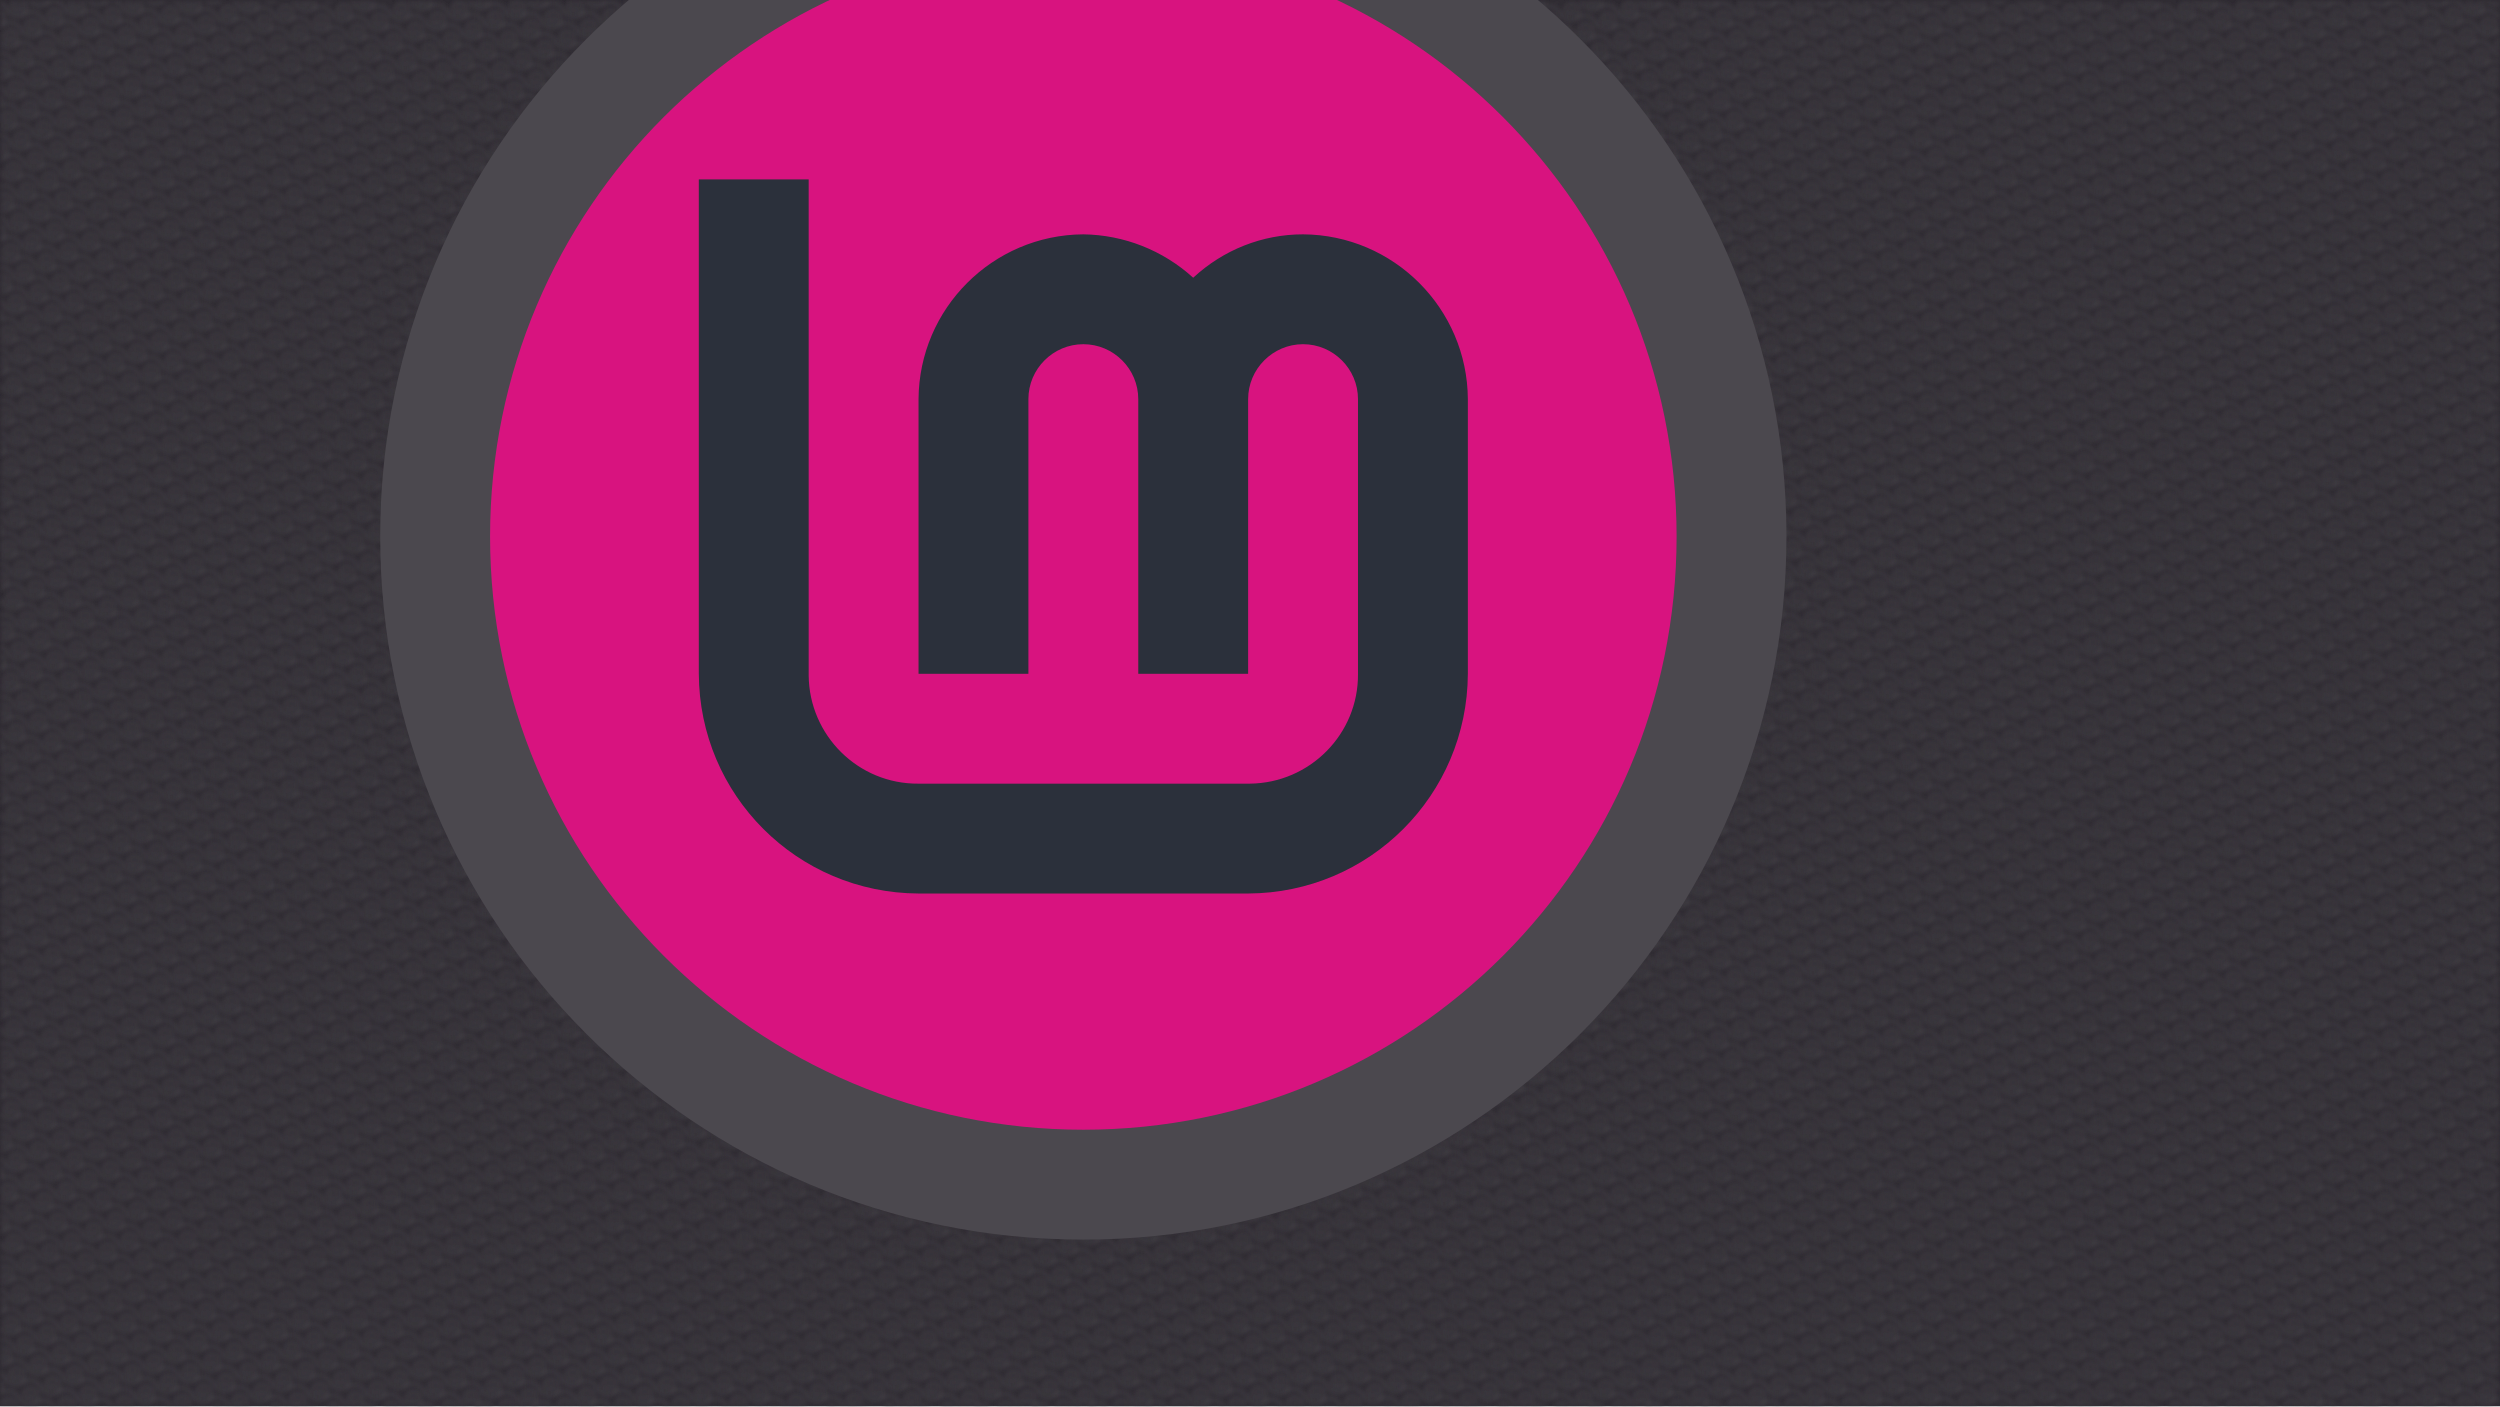
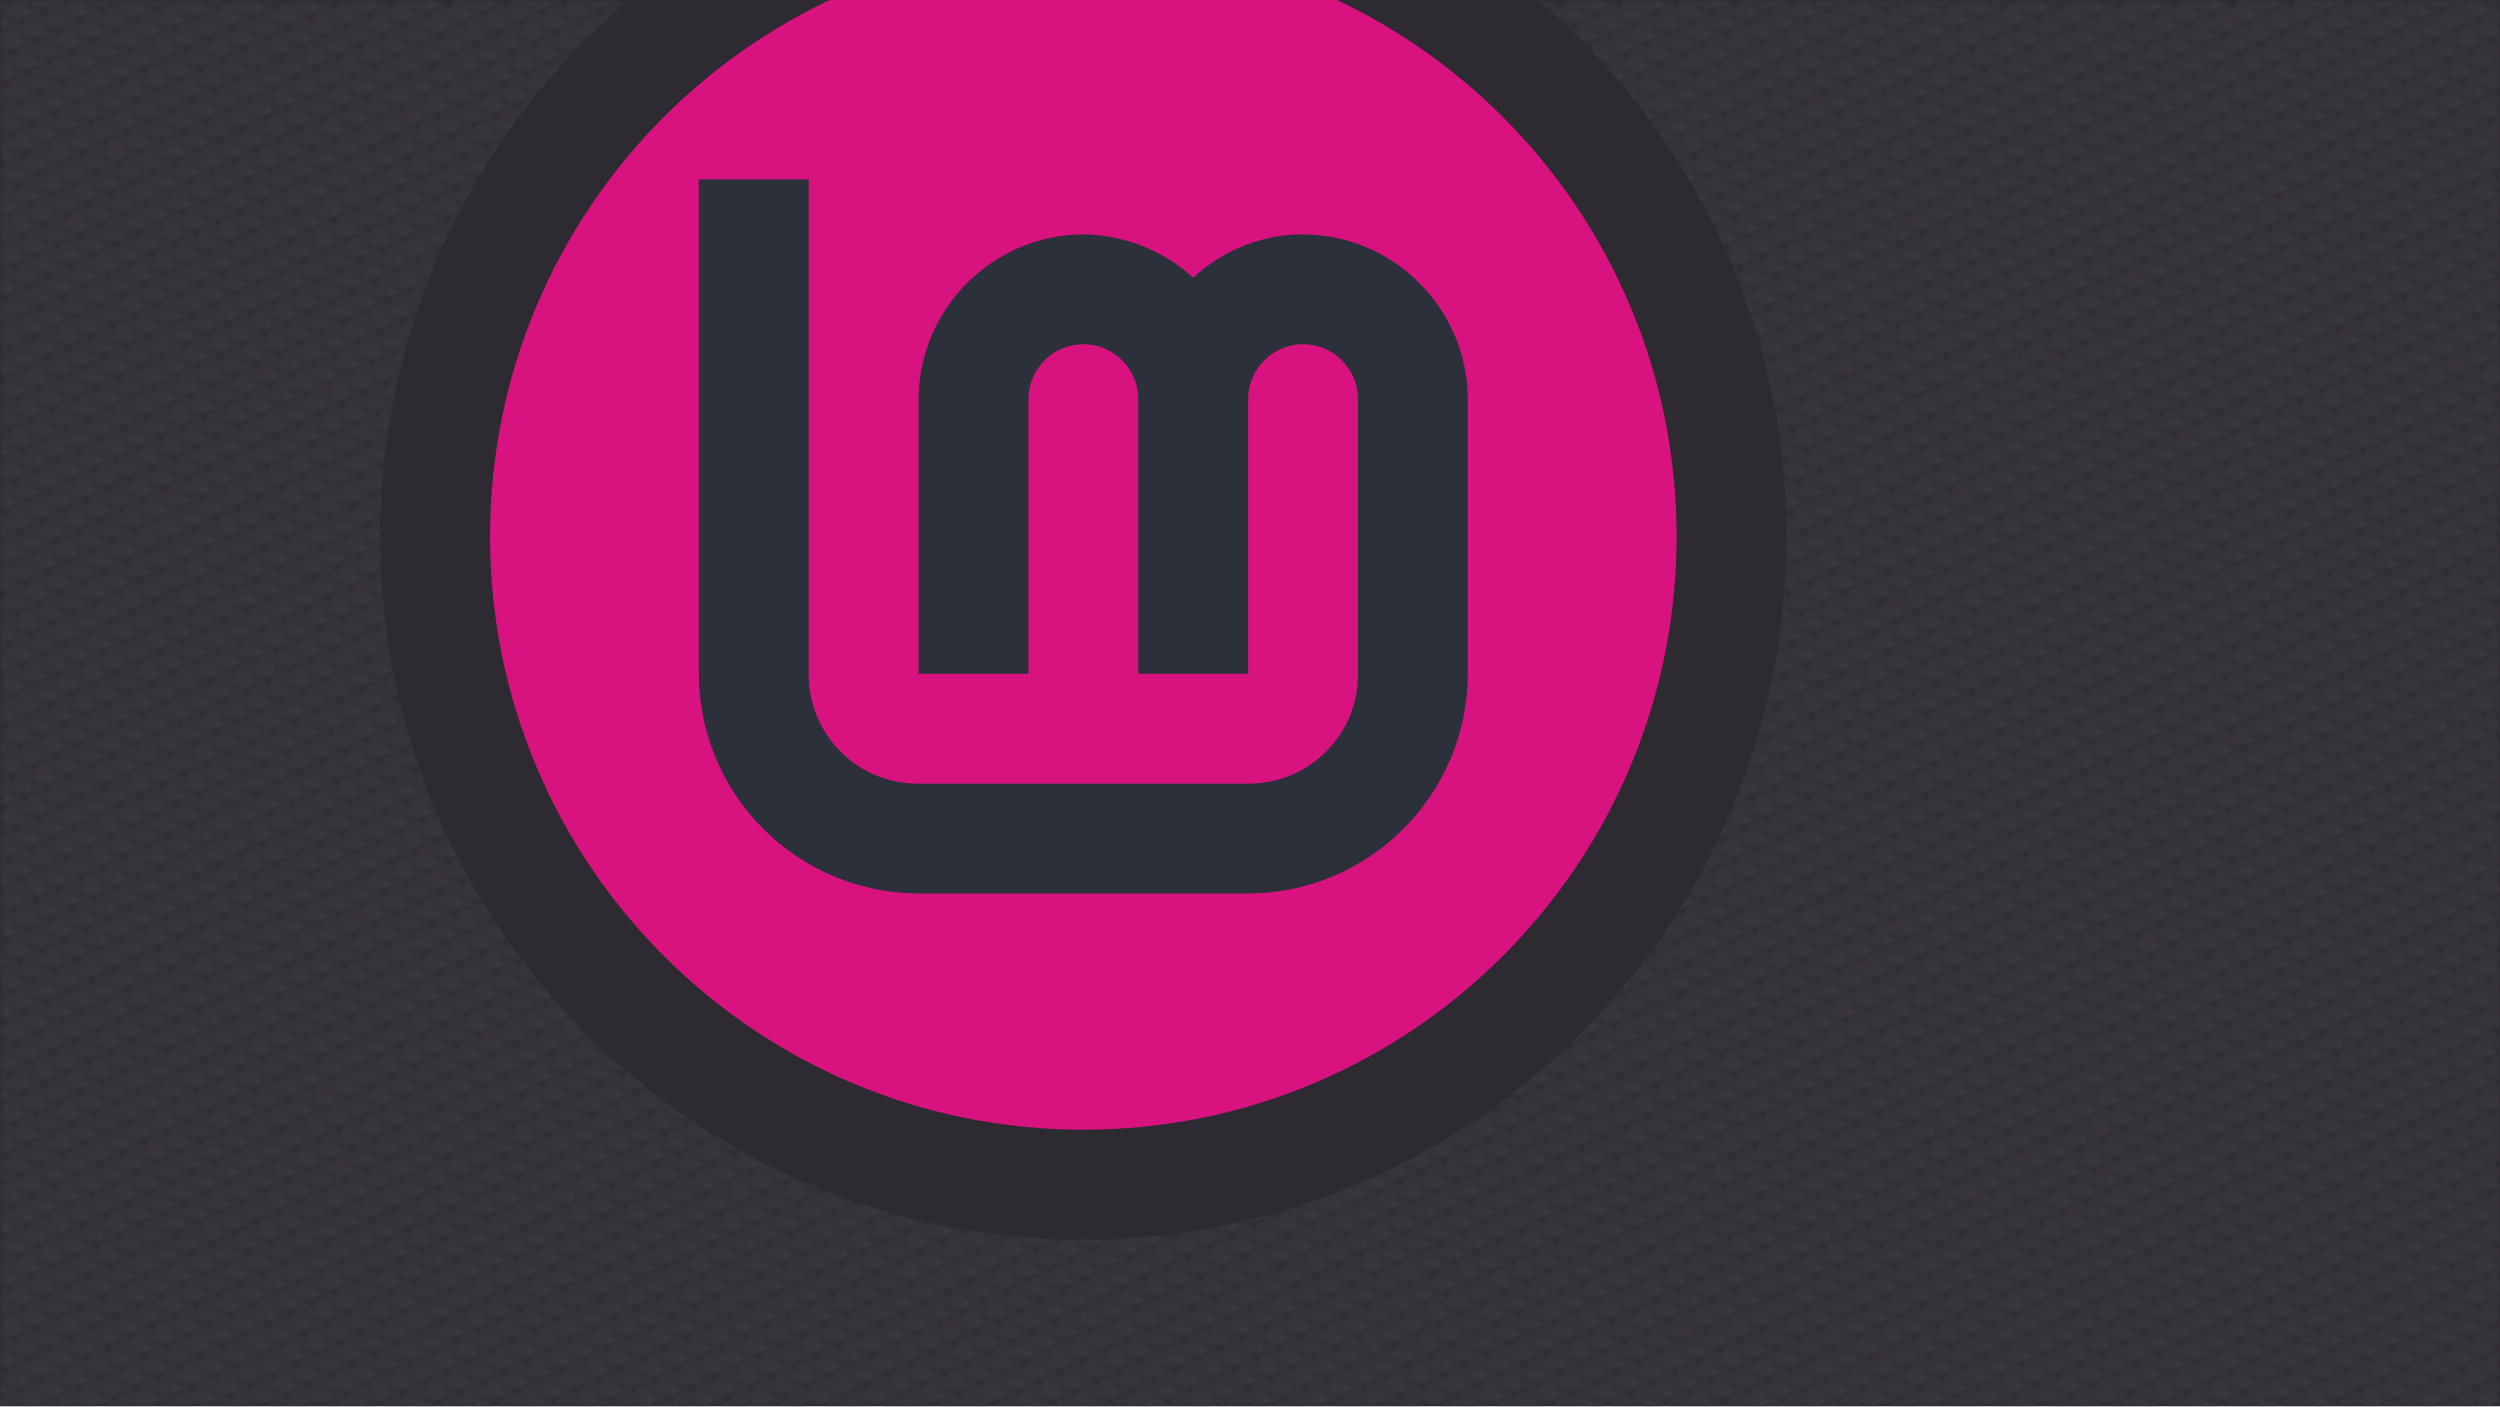
<svg xmlns="http://www.w3.org/2000/svg" height="1080" version="1.1" viewBox="0 0 1920 1080" width="1920">
  <defs>
    <symbol id="linux-mint-logo" x="50%" y="50%" width="256" height="256" viewBox="0 0 256 256">
-       <circle cx="128" cy="128" fill="#4b484e" r="128" />
+       <circle cx="128" cy="128" fill="#2e2a31" r="128" />
      <circle cx="128" cy="128" fill="#d8137f" r="108" />
      <path fill="#2b303b" d="M58,63v90c0.1,22.1,17.9,39.9,40,40h60c22.1-0.1,39.9-17.9,40-40v-50c-0.1-16.5-13.5-29.9-30-30c-7.4,0-14.5,2.8-20,7.9c-5.5-5-12.6-7.8-20-7.9c-16.5,0.1-29.9,13.5-30,30v50h20v-50 c0-5.5,4.5-10,10-10c5.5,0,10,4.5,10,10v50h20v-50c0-5.5,4.5-10,10-10s10,4.5,10,10v50c0.1,11-8.8,19.9-19.7,20c-0.1,0-0.2,0-0.3,0 H98c-11,0.1-19.9-8.8-20-19.7c0-0.1,0-0.2,0-0.3V63H58z" />
    </symbol>
    <pattern id="wave-pattern" width="35.584" height="30.585" patternUnits="userSpaceOnUse" patternTransform="scale(0.8) rotate(15)">
      <path stroke-width="1" stroke="none" fill="#4b484e" d="M36.908 9.243c-5.014 0-7.266 3.575-7.266 7.117 0 3.376 2.45 5.726 5.959 5.726 1.307 0 2.45-.463 3.244-1.307.744-.811 1.125-1.903 1.042-3.095-.066-.811-.546-1.655-1.274-2.185-.596-.447-1.639-.894-3.162-.546-.48.1-.778.58-.662 1.06.1.48.58.777 1.06.661.695-.149 1.274-.066 1.705.249.364.265.546.645.562.893.05.679-.165 1.308-.579 1.755-.446.48-1.125.744-1.936.744-2.55 0-4.188-1.538-4.188-3.938 0-2.466 1.44-5.347 5.495-5.347 2.897 0 6.008 1.888 6.388 6.058.166 1.804.067 5.147-2.598 7.034a.868.868 0 00-.142.122c-1.311.783-2.87 1.301-4.972 1.301-4.088 0-6.123-1.952-8.275-4.021-2.317-2.218-4.7-4.518-9.517-4.518-4.094 0-6.439 1.676-8.479 3.545.227-1.102.289-2.307.17-3.596-.496-5.263-4.567-7.662-8.159-7.662-5.015 0-7.265 3.574-7.265 7.116 0 3.377 2.45 5.727 5.958 5.727 1.307 0 2.449-.463 3.243-1.308.745-.81 1.126-1.903 1.043-3.095-.066-.81-.546-1.654-1.274-2.184-.596-.447-1.639-.894-3.161-.546-.48.1-.778.58-.662 1.06.099.48.579.777 1.059.66.695-.148 1.275-.065 1.705.25.364.264.546.645.563.893.05.679-.166 1.307-.58 1.754-.447.48-1.125.745-1.936.745-2.549 0-4.188-1.539-4.188-3.939 0-2.466 1.44-5.345 5.495-5.345 2.897 0 6.008 1.87 6.389 6.057.163 1.781.064 5.06-2.504 6.96-1.36.864-2.978 1.447-5.209 1.447-4.088 0-6.124-1.952-8.275-4.021-2.317-2.218-4.7-4.518-9.516-4.518v1.787c4.088 0 6.123 1.953 8.275 4.022 2.317 2.218 4.7 4.518 9.516 4.518 4.8 0 7.2-2.3 9.517-4.518 2.151-2.069 4.187-4.022 8.275-4.022s6.124 1.953 8.275 4.022c2.318 2.218 4.701 4.518 9.517 4.518 4.8 0 7.2-2.3 9.516-4.518 2.152-2.069 4.188-4.022 8.276-4.022s6.123 1.953 8.275 4.022c2.317 2.218 4.7 4.518 9.517 4.518v-1.788c-4.088 0-6.124-1.952-8.275-4.021-2.318-2.218-4.701-4.518-9.517-4.518-4.103 0-6.45 1.683-8.492 3.556.237-1.118.304-2.343.184-3.656-.497-5.263-4.568-7.663-8.16-7.663z" />
      <path stroke-width="1" stroke="none" fill="#4b484e" d="M23.42 41.086a.896.896 0 01-.729-.38.883.883 0 01.215-1.242c2.665-1.887 2.764-5.23 2.599-7.034-.38-4.187-3.492-6.058-6.389-6.058-4.055 0-5.495 2.88-5.495 5.346 0 2.4 1.639 3.94 4.188 3.94.81 0 1.49-.265 1.936-.745.414-.447.63-1.076.58-1.755-.017-.248-.2-.629-.547-.893-.43-.315-1.026-.398-1.704-.249a.868.868 0 01-1.06-.662.868.868 0 01.662-1.059c1.523-.348 2.566.1 3.161.546.729.53 1.209 1.374 1.275 2.185.083 1.191-.298 2.284-1.043 3.095-.794.844-1.936 1.307-3.244 1.307-3.508 0-5.958-2.35-5.958-5.726 0-3.542 2.25-7.117 7.266-7.117 3.591 0 7.663 2.4 8.16 7.663.347 3.79-.828 6.868-3.344 8.656a.824.824 0 01-.53.182zm0-30.585a.896.896 0 01-.729-.38.883.883 0 01.215-1.242c2.665-1.887 2.764-5.23 2.599-7.034-.381-4.187-3.493-6.058-6.389-6.058-4.055 0-5.495 2.88-5.495 5.346 0 2.4 1.639 3.94 4.188 3.94.81 0 1.49-.266 1.936-.746.414-.446.629-1.075.58-1.754-.017-.248-.2-.629-.547-.894-.43-.314-1.026-.397-1.705-.248A.868.868 0 0117.014.77a.868.868 0 01.662-1.06c1.523-.347 2.566.1 3.161.547.729.53 1.209 1.374 1.275 2.185.083 1.191-.298 2.284-1.043 3.095-.794.844-1.936 1.307-3.244 1.307-3.508 0-5.958-2.35-5.958-5.726 0-3.542 2.25-7.117 7.266-7.117 3.591 0 7.663 2.4 8.16 7.663.347 3.79-.828 6.868-3.344 8.656a.824.824 0 01-.53.182zm29.956 1.572c-4.8 0-7.2-2.3-9.517-4.518-2.151-2.069-4.187-4.022-8.275-4.022S29.46 5.486 27.31 7.555c-2.317 2.218-4.7 4.518-9.517 4.518-4.8 0-7.2-2.3-9.516-4.518C6.124 5.486 4.088 3.533 0 3.533s-6.124 1.953-8.275 4.022c-2.317 2.218-4.7 4.518-9.517 4.518-4.8 0-7.2-2.3-9.516-4.518-2.152-2.069-4.188-4.022-8.276-4.022V1.746c4.8 0 7.2 2.3 9.517 4.518 2.152 2.069 4.187 4.022 8.275 4.022s6.124-1.953 8.276-4.022C-7.2 4.046-4.816 1.746 0 1.746c4.8 0 7.2 2.3 9.517 4.518 2.151 2.069 4.187 4.022 8.275 4.022s6.124-1.953 8.275-4.022c2.318-2.218 4.7-4.518 9.517-4.518 4.8 0 7.2 2.3 9.517 4.518 2.151 2.069 4.187 4.022 8.275 4.022s6.124-1.953 8.275-4.022c2.317-2.218 4.7-4.518 9.517-4.518v1.787c-4.088 0-6.124 1.953-8.275 4.022-2.317 2.234-4.717 4.518-9.517 4.518z" />
    </pattern>
    <filter id="gaussian-blur">
      <feGaussianBlur in="SourceGraphic" stdDeviation="2" />
    </filter>
  </defs>
  <rect width="100%" height="100%" fill="#2e2a31" />
  <rect width="100%" height="100%" fill="url(#wave-pattern)" filter="url(#gaussian-blur)" />
  <g transform="translate(-128, -128)">
    <use href="#linux-mint-logo" />
  </g>
</svg>
